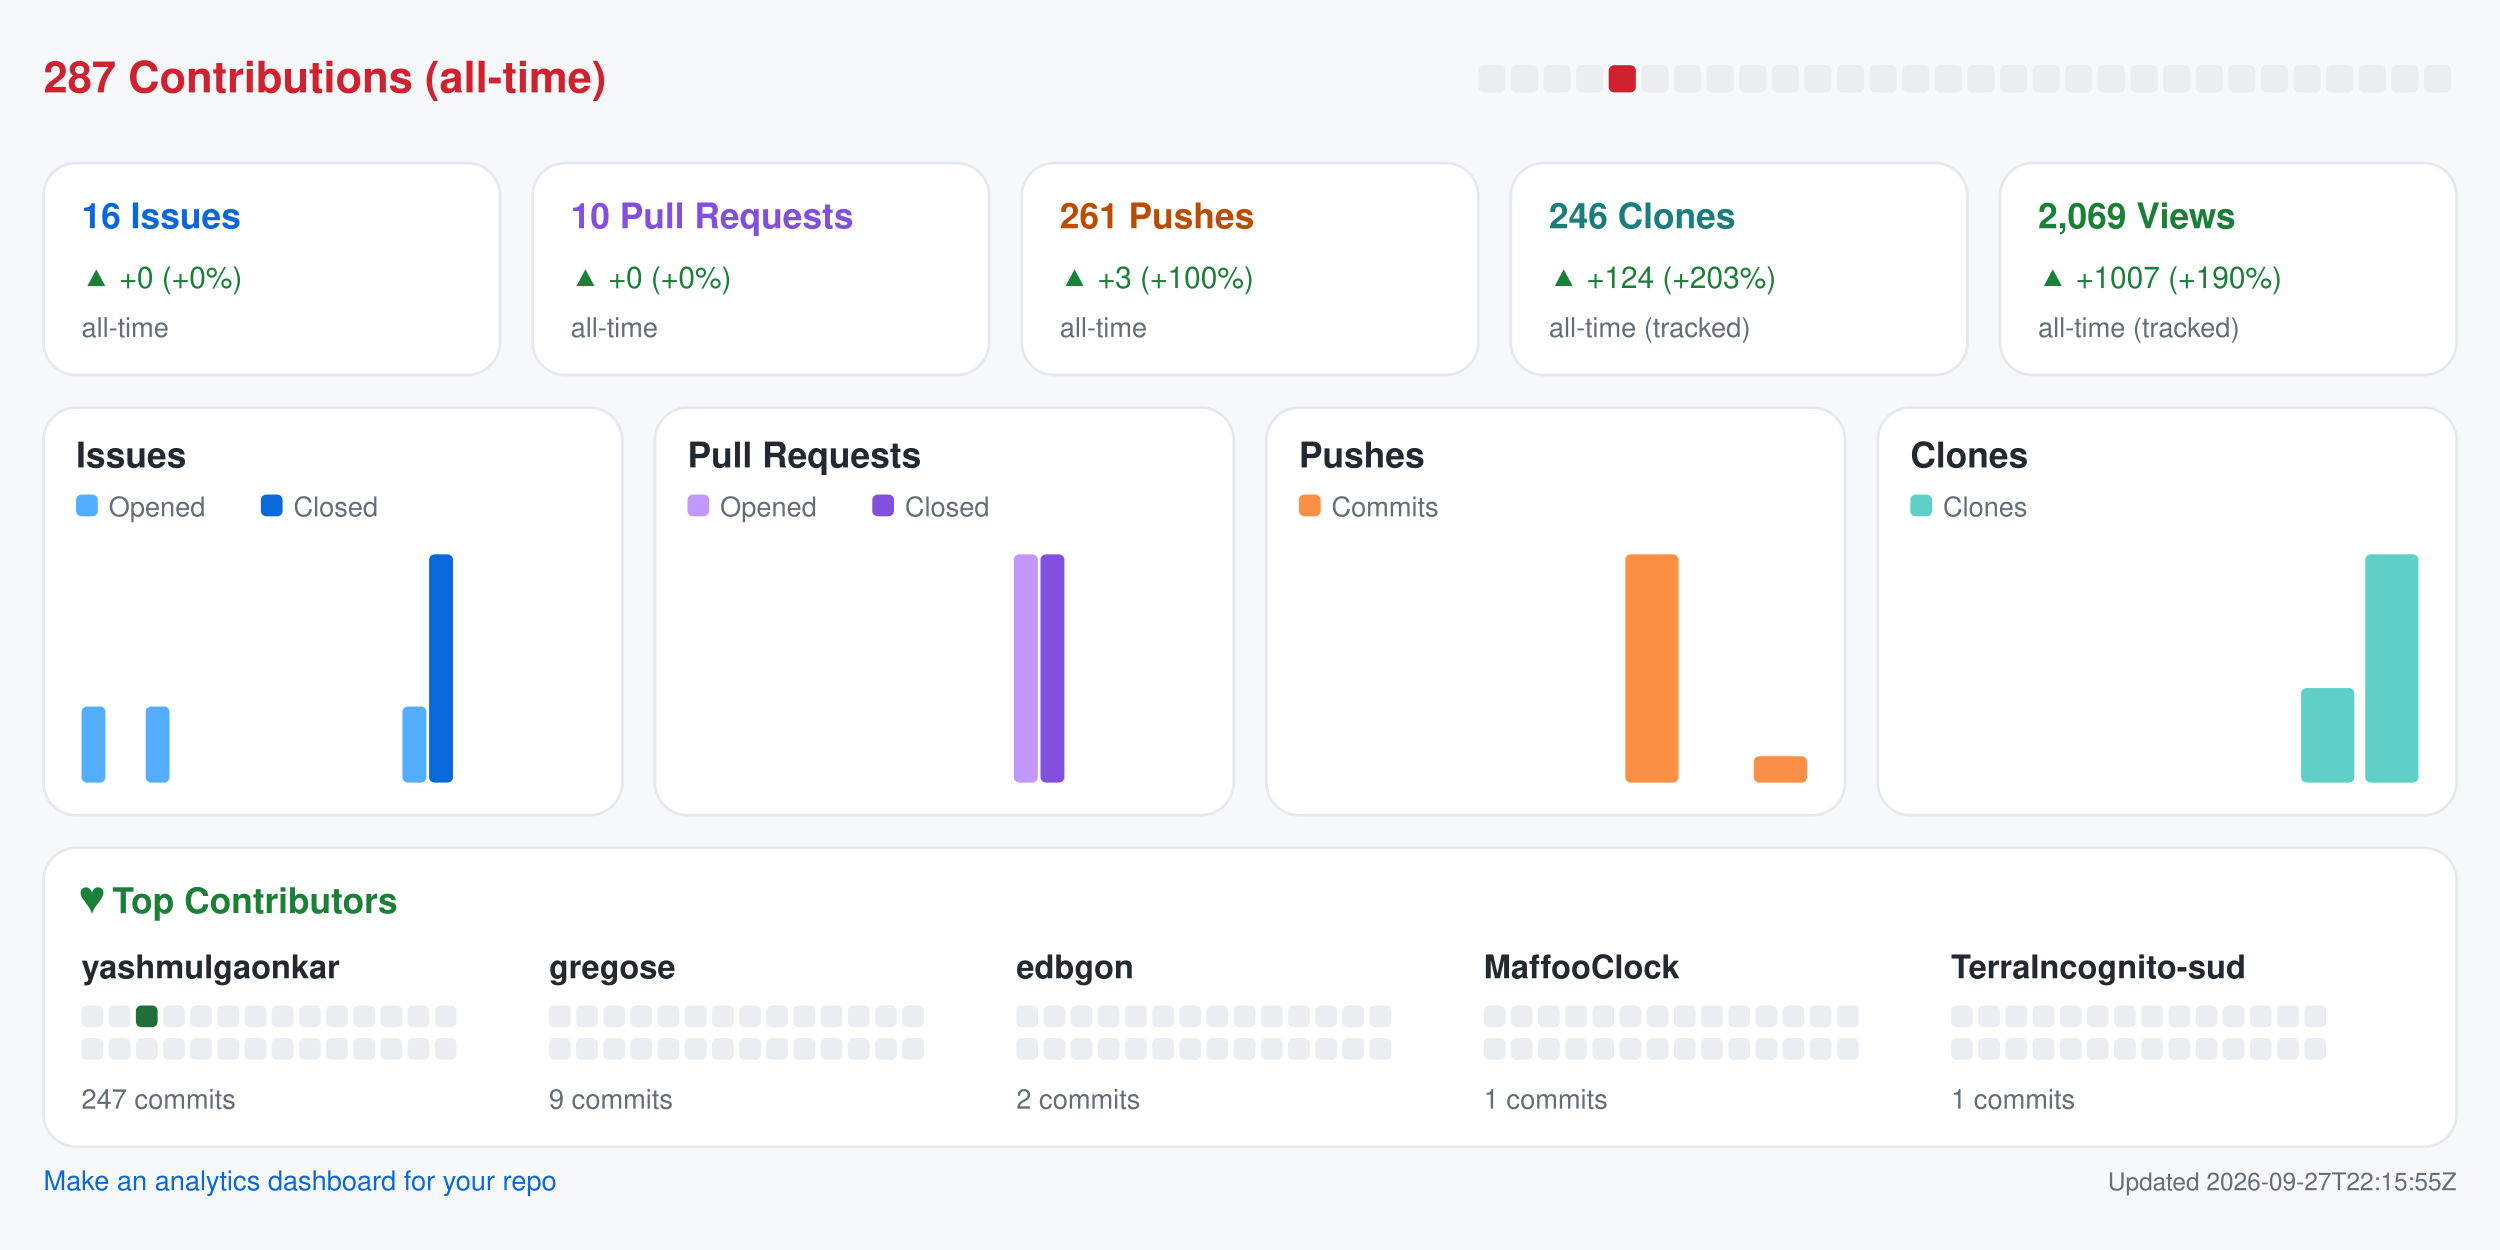
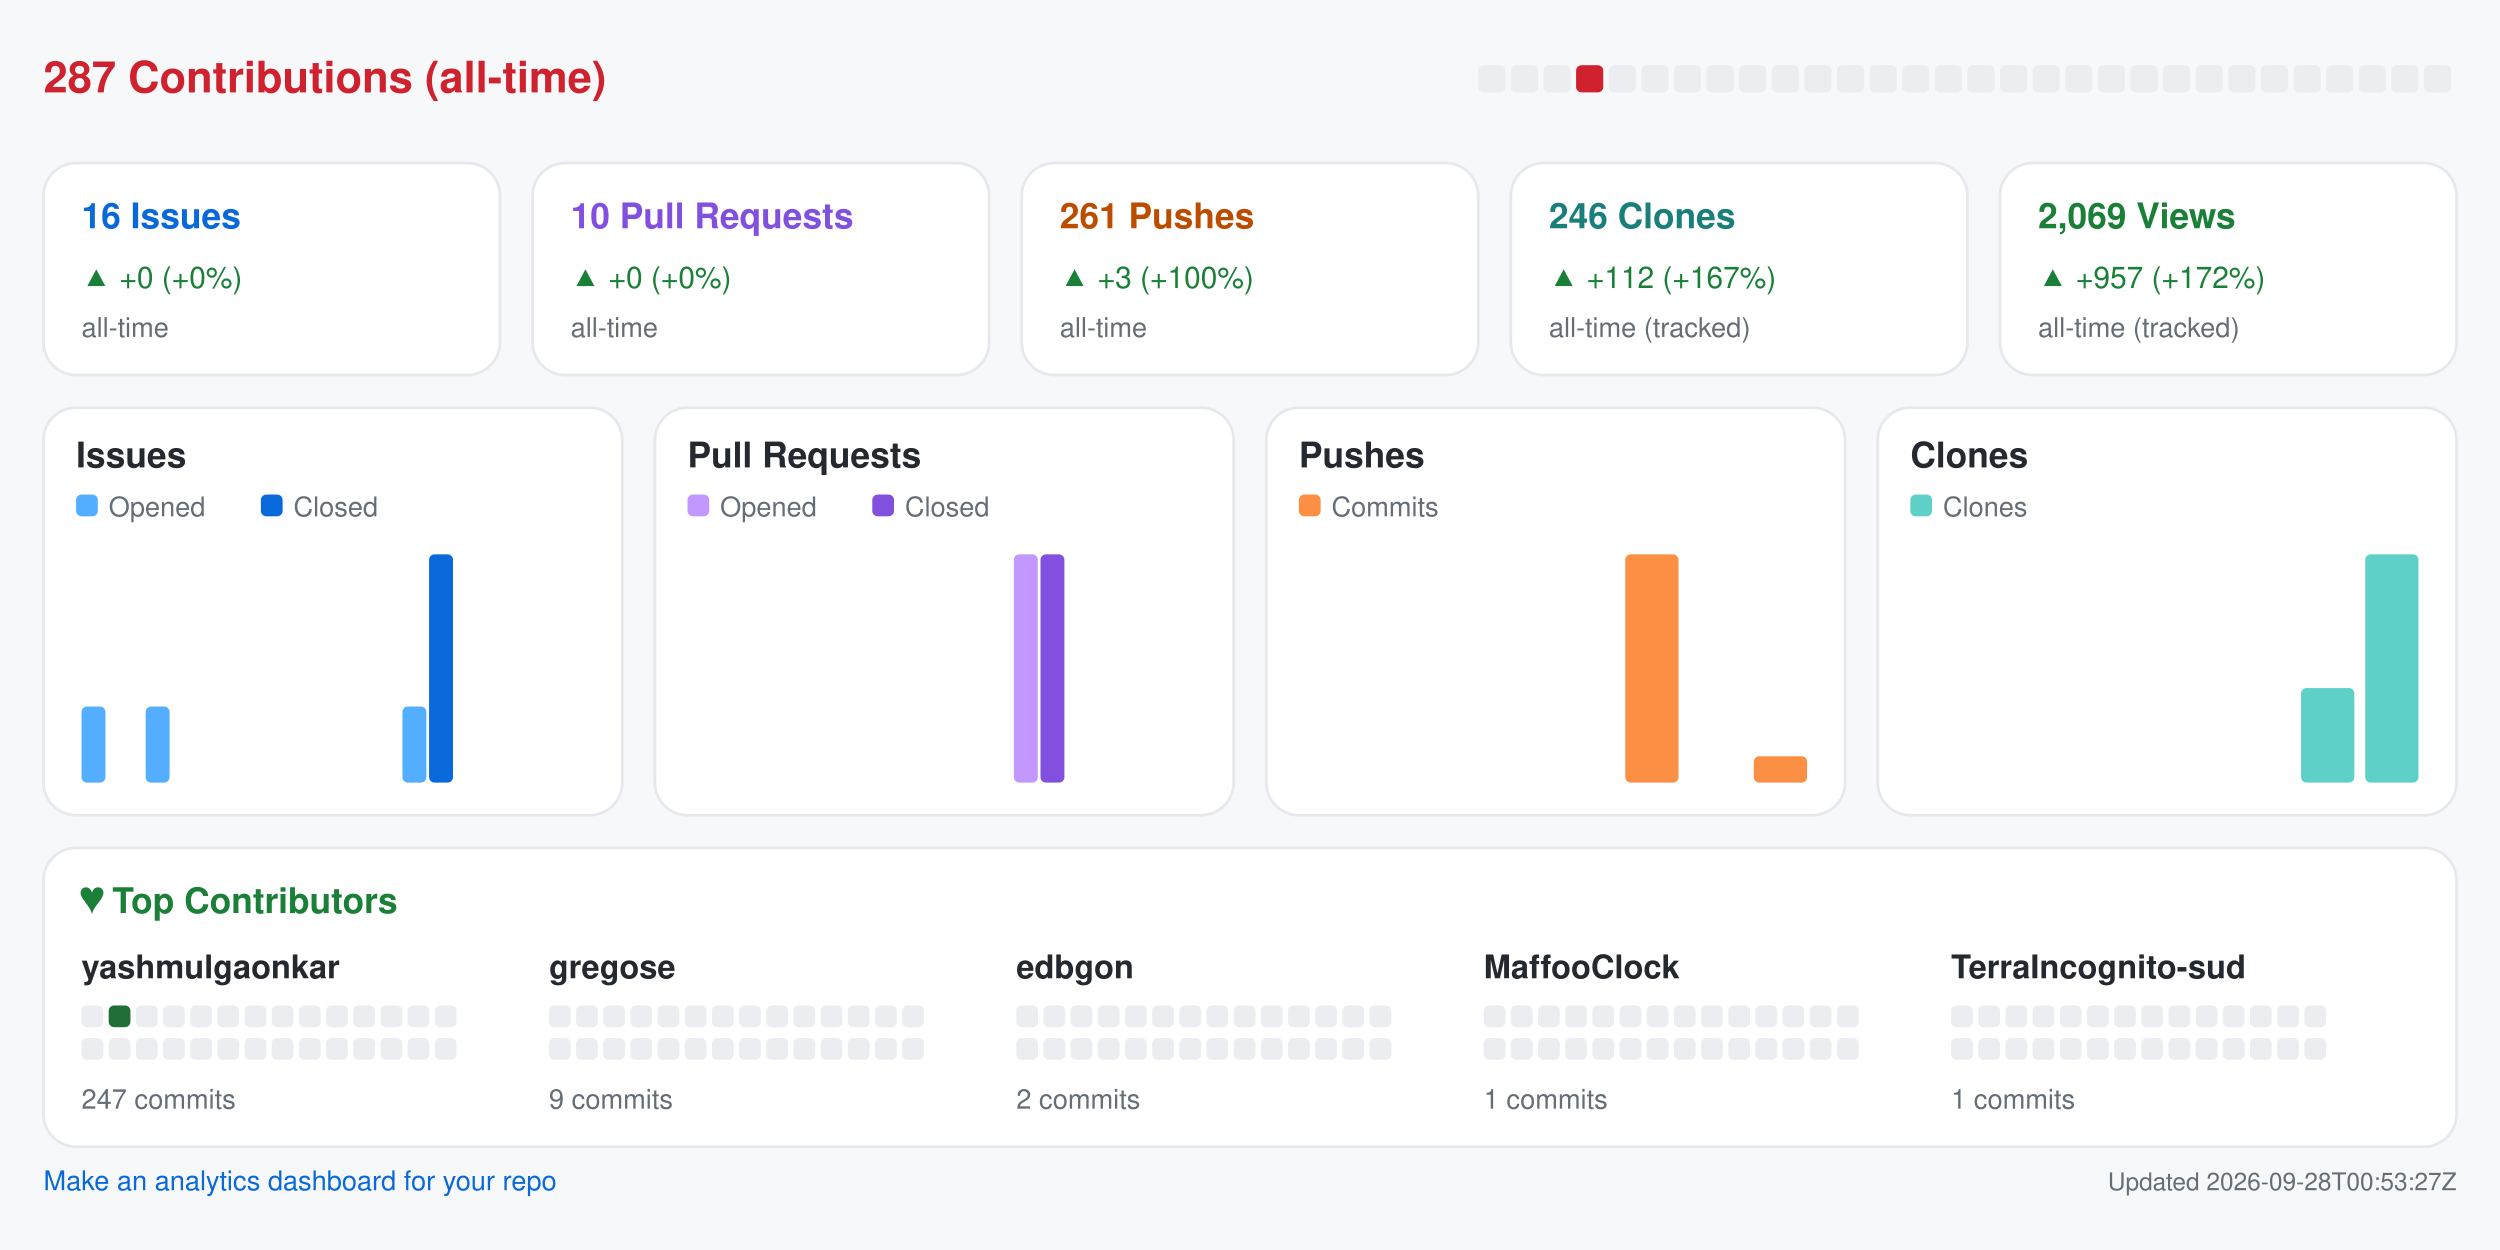
<svg xmlns="http://www.w3.org/2000/svg" width="920" height="460" viewBox="0 0 920 460" role="img" aria-label="Repository analytics for yashmulgaonkar/halo">
  <rect x="0.0" y="0.0" width="920.0" height="460.0" rx="0" fill="#f6f8fa" />
  <text x="16.0" y="34.0" fill="#cf222e" font-size="16" font-family="-apple-system,BlinkMacSystemFont,Segoe UI,Helvetica,Arial,sans-serif" font-weight="600" text-anchor="start">287 Contributions (all-time)</text>
  <rect x="544.0" y="24.0" width="10.0" height="10.0" rx="2" fill="#ebedf0" />
  <rect x="556.0" y="24.0" width="10.0" height="10.0" rx="2" fill="#ebedf0" />
  <rect x="568.0" y="24.0" width="10.0" height="10.0" rx="2" fill="#ebedf0" />
-   <rect x="580.0" y="24.0" width="10.0" height="10.0" rx="2" fill="#ebedf0" />
-   <rect x="592.0" y="24.0" width="10.0" height="10.0" rx="2" fill="#cf222e" />
+   <rect x="580.0" y="24.0" width="10.0" height="10.0" rx="2" fill="#cf222e" />
+   <rect x="592.0" y="24.0" width="10.0" height="10.0" rx="2" fill="#ebedf0" />
  <rect x="604.0" y="24.0" width="10.0" height="10.0" rx="2" fill="#ebedf0" />
  <rect x="616.0" y="24.0" width="10.0" height="10.0" rx="2" fill="#ebedf0" />
  <rect x="628.0" y="24.0" width="10.0" height="10.0" rx="2" fill="#ebedf0" />
  <rect x="640.0" y="24.0" width="10.0" height="10.0" rx="2" fill="#ebedf0" />
  <rect x="652.0" y="24.0" width="10.0" height="10.0" rx="2" fill="#ebedf0" />
  <rect x="664.0" y="24.0" width="10.0" height="10.0" rx="2" fill="#ebedf0" />
  <rect x="676.0" y="24.0" width="10.0" height="10.0" rx="2" fill="#ebedf0" />
  <rect x="688.0" y="24.0" width="10.0" height="10.0" rx="2" fill="#ebedf0" />
  <rect x="700.0" y="24.0" width="10.0" height="10.0" rx="2" fill="#ebedf0" />
  <rect x="712.0" y="24.0" width="10.0" height="10.0" rx="2" fill="#ebedf0" />
  <rect x="724.0" y="24.0" width="10.0" height="10.0" rx="2" fill="#ebedf0" />
  <rect x="736.0" y="24.0" width="10.0" height="10.0" rx="2" fill="#ebedf0" />
  <rect x="748.0" y="24.0" width="10.0" height="10.0" rx="2" fill="#ebedf0" />
  <rect x="760.0" y="24.0" width="10.0" height="10.0" rx="2" fill="#ebedf0" />
  <rect x="772.0" y="24.0" width="10.0" height="10.0" rx="2" fill="#ebedf0" />
  <rect x="784.0" y="24.0" width="10.0" height="10.0" rx="2" fill="#ebedf0" />
  <rect x="796.0" y="24.0" width="10.0" height="10.0" rx="2" fill="#ebedf0" />
  <rect x="808.0" y="24.0" width="10.0" height="10.0" rx="2" fill="#ebedf0" />
  <rect x="820.0" y="24.0" width="10.0" height="10.0" rx="2" fill="#ebedf0" />
  <rect x="832.0" y="24.0" width="10.0" height="10.0" rx="2" fill="#ebedf0" />
  <rect x="844.0" y="24.0" width="10.0" height="10.0" rx="2" fill="#ebedf0" />
  <rect x="856.0" y="24.0" width="10.0" height="10.0" rx="2" fill="#ebedf0" />
  <rect x="868.0" y="24.0" width="10.0" height="10.0" rx="2" fill="#ebedf0" />
  <rect x="880.0" y="24.0" width="10.0" height="10.0" rx="2" fill="#ebedf0" />
  <rect x="892.0" y="24.0" width="10.0" height="10.0" rx="2" fill="#ebedf0" />
  <rect x="16.0" y="60.0" width="168.0" height="78.0" rx="12" fill="#ffffff" stroke="#e6e8eb" />
  <text x="30.0" y="84.0" fill="#0969da" font-size="13" font-family="-apple-system,BlinkMacSystemFont,Segoe UI,Helvetica,Arial,sans-serif" font-weight="600" text-anchor="start">16 Issues</text>
  <text x="30.0" y="106.0" fill="#1a7f37" font-size="11" font-family="-apple-system,BlinkMacSystemFont,Segoe UI,Helvetica,Arial,sans-serif" font-weight="400" text-anchor="start">▲ +0 (+0%)</text>
  <text x="30.0" y="124.0" fill="#656d76" font-size="10" font-family="-apple-system,BlinkMacSystemFont,Segoe UI,Helvetica,Arial,sans-serif" font-weight="400" text-anchor="start">all-time</text>
  <rect x="196.0" y="60.0" width="168.0" height="78.0" rx="12" fill="#ffffff" stroke="#e6e8eb" />
  <text x="210.0" y="84.0" fill="#8250df" font-size="13" font-family="-apple-system,BlinkMacSystemFont,Segoe UI,Helvetica,Arial,sans-serif" font-weight="600" text-anchor="start">10 Pull Requests</text>
  <text x="210.0" y="106.0" fill="#1a7f37" font-size="11" font-family="-apple-system,BlinkMacSystemFont,Segoe UI,Helvetica,Arial,sans-serif" font-weight="400" text-anchor="start">▲ +0 (+0%)</text>
  <text x="210.0" y="124.0" fill="#656d76" font-size="10" font-family="-apple-system,BlinkMacSystemFont,Segoe UI,Helvetica,Arial,sans-serif" font-weight="400" text-anchor="start">all-time</text>
  <rect x="376.0" y="60.0" width="168.0" height="78.0" rx="12" fill="#ffffff" stroke="#e6e8eb" />
  <text x="390.0" y="84.0" fill="#bc4c00" font-size="13" font-family="-apple-system,BlinkMacSystemFont,Segoe UI,Helvetica,Arial,sans-serif" font-weight="600" text-anchor="start">261 Pushes</text>
  <text x="390.0" y="106.0" fill="#1a7f37" font-size="11" font-family="-apple-system,BlinkMacSystemFont,Segoe UI,Helvetica,Arial,sans-serif" font-weight="400" text-anchor="start">▲ +3 (+100%)</text>
  <text x="390.0" y="124.0" fill="#656d76" font-size="10" font-family="-apple-system,BlinkMacSystemFont,Segoe UI,Helvetica,Arial,sans-serif" font-weight="400" text-anchor="start">all-time</text>
  <rect x="556.0" y="60.0" width="168.0" height="78.0" rx="12" fill="#ffffff" stroke="#e6e8eb" />
  <text x="570.0" y="84.0" fill="#1a7f7a" font-size="13" font-family="-apple-system,BlinkMacSystemFont,Segoe UI,Helvetica,Arial,sans-serif" font-weight="600" text-anchor="start">246 Clones</text>
-   <text x="570.0" y="106.0" fill="#1a7f37" font-size="11" font-family="-apple-system,BlinkMacSystemFont,Segoe UI,Helvetica,Arial,sans-serif" font-weight="400" text-anchor="start">▲ +124 (+203%)</text>
+   <text x="570.0" y="106.0" fill="#1a7f37" font-size="11" font-family="-apple-system,BlinkMacSystemFont,Segoe UI,Helvetica,Arial,sans-serif" font-weight="400" text-anchor="start">▲ +112 (+167%)</text>
  <text x="570.0" y="124.0" fill="#656d76" font-size="10" font-family="-apple-system,BlinkMacSystemFont,Segoe UI,Helvetica,Arial,sans-serif" font-weight="400" text-anchor="start">all-time (tracked)</text>
  <rect x="736.0" y="60.0" width="168.0" height="78.0" rx="12" fill="#ffffff" stroke="#e6e8eb" />
  <text x="750.0" y="84.0" fill="#1a7f37" font-size="13" font-family="-apple-system,BlinkMacSystemFont,Segoe UI,Helvetica,Arial,sans-serif" font-weight="600" text-anchor="start">2,069 Views</text>
-   <text x="750.0" y="106.0" fill="#1a7f37" font-size="11" font-family="-apple-system,BlinkMacSystemFont,Segoe UI,Helvetica,Arial,sans-serif" font-weight="400" text-anchor="start">▲ +1007 (+190%)</text>
+   <text x="750.0" y="106.0" fill="#1a7f37" font-size="11" font-family="-apple-system,BlinkMacSystemFont,Segoe UI,Helvetica,Arial,sans-serif" font-weight="400" text-anchor="start">▲ +957 (+172%)</text>
  <text x="750.0" y="124.0" fill="#656d76" font-size="10" font-family="-apple-system,BlinkMacSystemFont,Segoe UI,Helvetica,Arial,sans-serif" font-weight="400" text-anchor="start">all-time (tracked)</text>
  <rect x="16.0" y="150.0" width="213.0" height="150.0" rx="12" fill="#ffffff" stroke="#e6e8eb" />
  <text x="28.0" y="172.0" fill="#24292f" font-size="13" font-family="-apple-system,BlinkMacSystemFont,Segoe UI,Helvetica,Arial,sans-serif" font-weight="600" text-anchor="start">Issues</text>
  <rect x="28.0" y="182.0" width="8.0" height="8.0" rx="2" fill="#54aeff" />
  <text x="40.0" y="190.0" fill="#656d76" font-size="10" font-family="-apple-system,BlinkMacSystemFont,Segoe UI,Helvetica,Arial,sans-serif" font-weight="400" text-anchor="start">Opened</text>
  <rect x="96.0" y="182.0" width="8.0" height="8.0" rx="2" fill="#0969da" />
  <text x="108.0" y="190.0" fill="#656d76" font-size="10" font-family="-apple-system,BlinkMacSystemFont,Segoe UI,Helvetica,Arial,sans-serif" font-weight="400" text-anchor="start">Closed</text>
  <rect x="30.0" y="260.0" width="8.8" height="28.0" rx="2" fill="#54aeff" />
  <rect x="39.8" y="288.0" width="8.8" height="0.0" rx="2" fill="#0969da" />
  <rect x="53.6" y="260.0" width="8.8" height="28.0" rx="2" fill="#54aeff" />
  <rect x="63.4" y="288.0" width="8.8" height="0.0" rx="2" fill="#0969da" />
  <rect x="77.2" y="288.0" width="8.8" height="0.0" rx="2" fill="#54aeff" />
  <rect x="87.1" y="288.0" width="8.8" height="0.0" rx="2" fill="#0969da" />
  <rect x="100.9" y="288.0" width="8.8" height="0.0" rx="2" fill="#54aeff" />
  <rect x="110.7" y="288.0" width="8.8" height="0.0" rx="2" fill="#0969da" />
  <rect x="124.5" y="288.0" width="8.8" height="0.0" rx="2" fill="#54aeff" />
  <rect x="134.3" y="288.0" width="8.8" height="0.0" rx="2" fill="#0969da" />
  <rect x="148.1" y="260.0" width="8.8" height="28.0" rx="2" fill="#54aeff" />
  <rect x="157.9" y="204.0" width="8.8" height="84.0" rx="2" fill="#0969da" />
  <rect x="171.8" y="288.0" width="8.8" height="0.0" rx="2" fill="#54aeff" />
  <rect x="181.6" y="288.0" width="8.8" height="0.0" rx="2" fill="#0969da" />
  <rect x="195.4" y="288.0" width="8.8" height="0.0" rx="2" fill="#54aeff" />
  <rect x="205.2" y="288.0" width="8.8" height="0.0" rx="2" fill="#0969da" />
  <rect x="241.0" y="150.0" width="213.0" height="150.0" rx="12" fill="#ffffff" stroke="#e6e8eb" />
  <text x="253.0" y="172.0" fill="#24292f" font-size="13" font-family="-apple-system,BlinkMacSystemFont,Segoe UI,Helvetica,Arial,sans-serif" font-weight="600" text-anchor="start">Pull Requests</text>
  <rect x="253.0" y="182.0" width="8.0" height="8.0" rx="2" fill="#c297ff" />
  <text x="265.0" y="190.0" fill="#656d76" font-size="10" font-family="-apple-system,BlinkMacSystemFont,Segoe UI,Helvetica,Arial,sans-serif" font-weight="400" text-anchor="start">Opened</text>
  <rect x="321.0" y="182.0" width="8.0" height="8.0" rx="2" fill="#8250df" />
  <text x="333.0" y="190.0" fill="#656d76" font-size="10" font-family="-apple-system,BlinkMacSystemFont,Segoe UI,Helvetica,Arial,sans-serif" font-weight="400" text-anchor="start">Closed</text>
  <rect x="255.0" y="288.0" width="8.8" height="0.0" rx="2" fill="#c297ff" />
  <rect x="264.8" y="288.0" width="8.8" height="0.0" rx="2" fill="#8250df" />
  <rect x="278.6" y="288.0" width="8.8" height="0.0" rx="2" fill="#c297ff" />
  <rect x="288.4" y="288.0" width="8.8" height="0.0" rx="2" fill="#8250df" />
  <rect x="302.2" y="288.0" width="8.8" height="0.0" rx="2" fill="#c297ff" />
  <rect x="312.1" y="288.0" width="8.8" height="0.0" rx="2" fill="#8250df" />
  <rect x="325.9" y="288.0" width="8.8" height="0.0" rx="2" fill="#c297ff" />
  <rect x="335.7" y="288.0" width="8.8" height="0.0" rx="2" fill="#8250df" />
  <rect x="349.5" y="288.0" width="8.8" height="0.0" rx="2" fill="#c297ff" />
  <rect x="359.3" y="288.0" width="8.8" height="0.0" rx="2" fill="#8250df" />
  <rect x="373.1" y="204.0" width="8.8" height="84.0" rx="2" fill="#c297ff" />
  <rect x="382.9" y="204.0" width="8.8" height="84.0" rx="2" fill="#8250df" />
  <rect x="396.8" y="288.0" width="8.8" height="0.0" rx="2" fill="#c297ff" />
  <rect x="406.6" y="288.0" width="8.8" height="0.0" rx="2" fill="#8250df" />
  <rect x="420.4" y="288.0" width="8.8" height="0.0" rx="2" fill="#c297ff" />
  <rect x="430.2" y="288.0" width="8.8" height="0.0" rx="2" fill="#8250df" />
  <rect x="466.0" y="150.0" width="213.0" height="150.0" rx="12" fill="#ffffff" stroke="#e6e8eb" />
  <text x="478.0" y="172.0" fill="#24292f" font-size="13" font-family="-apple-system,BlinkMacSystemFont,Segoe UI,Helvetica,Arial,sans-serif" font-weight="600" text-anchor="start">Pushes</text>
  <rect x="478.0" y="182.0" width="8.0" height="8.0" rx="2" fill="#fb8f44" />
  <text x="490.0" y="190.0" fill="#656d76" font-size="10" font-family="-apple-system,BlinkMacSystemFont,Segoe UI,Helvetica,Arial,sans-serif" font-weight="400" text-anchor="start">Commits</text>
  <rect x="480.0" y="288.0" width="19.6" height="0.0" rx="2" fill="#fb8f44" />
  <rect x="503.6" y="288.0" width="19.6" height="0.0" rx="2" fill="#fb8f44" />
  <rect x="527.2" y="288.0" width="19.6" height="0.0" rx="2" fill="#fb8f44" />
  <rect x="550.9" y="288.0" width="19.6" height="0.0" rx="2" fill="#fb8f44" />
  <rect x="574.5" y="288.0" width="19.6" height="0.0" rx="2" fill="#fb8f44" />
  <rect x="598.1" y="204.0" width="19.6" height="84.0" rx="2" fill="#fb8f44" />
  <rect x="621.8" y="288.0" width="19.6" height="0.0" rx="2" fill="#fb8f44" />
  <rect x="645.4" y="278.3" width="19.6" height="9.7" rx="2" fill="#fb8f44" />
  <rect x="691.0" y="150.0" width="213.0" height="150.0" rx="12" fill="#ffffff" stroke="#e6e8eb" />
  <text x="703.0" y="172.0" fill="#24292f" font-size="13" font-family="-apple-system,BlinkMacSystemFont,Segoe UI,Helvetica,Arial,sans-serif" font-weight="600" text-anchor="start">Clones</text>
  <rect x="703.0" y="182.0" width="8.0" height="8.0" rx="2" fill="#5fd0c8" />
  <text x="715.0" y="190.0" fill="#656d76" font-size="10" font-family="-apple-system,BlinkMacSystemFont,Segoe UI,Helvetica,Arial,sans-serif" font-weight="400" text-anchor="start">Clones</text>
  <rect x="705.0" y="288.0" width="19.6" height="0.0" rx="2" fill="#5fd0c8" />
  <rect x="728.6" y="288.0" width="19.6" height="0.0" rx="2" fill="#5fd0c8" />
  <rect x="752.2" y="288.0" width="19.6" height="0.0" rx="2" fill="#5fd0c8" />
  <rect x="775.9" y="288.0" width="19.6" height="0.0" rx="2" fill="#5fd0c8" />
  <rect x="799.5" y="288.0" width="19.6" height="0.0" rx="2" fill="#5fd0c8" />
  <rect x="823.1" y="288.0" width="19.6" height="0.0" rx="2" fill="#5fd0c8" />
  <rect x="846.8" y="253.2" width="19.6" height="34.8" rx="2" fill="#5fd0c8" />
  <rect x="870.4" y="204.0" width="19.6" height="84.0" rx="2" fill="#5fd0c8" />
  <rect x="16.0" y="312.0" width="888.0" height="110.0" rx="12" fill="#ffffff" stroke="#e6e8eb" />
  <text x="30.0" y="336.0" fill="#1a7f37" font-size="13" font-family="-apple-system,BlinkMacSystemFont,Segoe UI,Helvetica,Arial,sans-serif" font-weight="600" text-anchor="start">♥  Top Contributors</text>
  <text x="30.0" y="360.0" fill="#24292f" font-size="12" font-family="-apple-system,BlinkMacSystemFont,Segoe UI,Helvetica,Arial,sans-serif" font-weight="600" text-anchor="start">yashmulgaonkar</text>
  <rect x="30.0" y="370.0" width="8.0" height="8.0" rx="2" fill="#ebedf0" />
-   <rect x="40.0" y="370.0" width="8.0" height="8.0" rx="2" fill="#ebedf0" />
-   <rect x="50.0" y="370.0" width="8.0" height="8.0" rx="2" fill="#216e39" />
+   <rect x="40.0" y="370.0" width="8.0" height="8.0" rx="2" fill="#216e39" />
+   <rect x="50.0" y="370.0" width="8.0" height="8.0" rx="2" fill="#ebedf0" />
  <rect x="60.0" y="370.0" width="8.0" height="8.0" rx="2" fill="#ebedf0" />
  <rect x="70.0" y="370.0" width="8.0" height="8.0" rx="2" fill="#ebedf0" />
  <rect x="80.0" y="370.0" width="8.0" height="8.0" rx="2" fill="#ebedf0" />
  <rect x="90.0" y="370.0" width="8.0" height="8.0" rx="2" fill="#ebedf0" />
  <rect x="100.0" y="370.0" width="8.0" height="8.0" rx="2" fill="#ebedf0" />
  <rect x="110.0" y="370.0" width="8.0" height="8.0" rx="2" fill="#ebedf0" />
  <rect x="120.0" y="370.0" width="8.0" height="8.0" rx="2" fill="#ebedf0" />
  <rect x="130.0" y="370.0" width="8.0" height="8.0" rx="2" fill="#ebedf0" />
  <rect x="140.0" y="370.0" width="8.0" height="8.0" rx="2" fill="#ebedf0" />
  <rect x="150.0" y="370.0" width="8.0" height="8.0" rx="2" fill="#ebedf0" />
  <rect x="160.0" y="370.0" width="8.0" height="8.0" rx="2" fill="#ebedf0" />
  <rect x="30.0" y="382.0" width="8.0" height="8.0" rx="2" fill="#ebedf0" />
  <rect x="40.0" y="382.0" width="8.0" height="8.0" rx="2" fill="#ebedf0" />
  <rect x="50.0" y="382.0" width="8.0" height="8.0" rx="2" fill="#ebedf0" />
  <rect x="60.0" y="382.0" width="8.0" height="8.0" rx="2" fill="#ebedf0" />
  <rect x="70.0" y="382.0" width="8.0" height="8.0" rx="2" fill="#ebedf0" />
  <rect x="80.0" y="382.0" width="8.0" height="8.0" rx="2" fill="#ebedf0" />
  <rect x="90.0" y="382.0" width="8.0" height="8.0" rx="2" fill="#ebedf0" />
  <rect x="100.0" y="382.0" width="8.0" height="8.0" rx="2" fill="#ebedf0" />
  <rect x="110.0" y="382.0" width="8.0" height="8.0" rx="2" fill="#ebedf0" />
  <rect x="120.0" y="382.0" width="8.0" height="8.0" rx="2" fill="#ebedf0" />
  <rect x="130.0" y="382.0" width="8.0" height="8.0" rx="2" fill="#ebedf0" />
  <rect x="140.0" y="382.0" width="8.0" height="8.0" rx="2" fill="#ebedf0" />
  <rect x="150.0" y="382.0" width="8.0" height="8.0" rx="2" fill="#ebedf0" />
  <rect x="160.0" y="382.0" width="8.0" height="8.0" rx="2" fill="#ebedf0" />
  <text x="30.0" y="408.0" fill="#656d76" font-size="10" font-family="-apple-system,BlinkMacSystemFont,Segoe UI,Helvetica,Arial,sans-serif" font-weight="400" text-anchor="start">247 commits</text>
  <text x="202.0" y="360.0" fill="#24292f" font-size="12" font-family="-apple-system,BlinkMacSystemFont,Segoe UI,Helvetica,Arial,sans-serif" font-weight="600" text-anchor="start">gregose</text>
  <rect x="202.0" y="370.0" width="8.0" height="8.0" rx="2" fill="#ebedf0" />
  <rect x="212.0" y="370.0" width="8.0" height="8.0" rx="2" fill="#ebedf0" />
  <rect x="222.0" y="370.0" width="8.0" height="8.0" rx="2" fill="#ebedf0" />
  <rect x="232.0" y="370.0" width="8.0" height="8.0" rx="2" fill="#ebedf0" />
  <rect x="242.0" y="370.0" width="8.0" height="8.0" rx="2" fill="#ebedf0" />
  <rect x="252.0" y="370.0" width="8.0" height="8.0" rx="2" fill="#ebedf0" />
  <rect x="262.0" y="370.0" width="8.0" height="8.0" rx="2" fill="#ebedf0" />
  <rect x="272.0" y="370.0" width="8.0" height="8.0" rx="2" fill="#ebedf0" />
  <rect x="282.0" y="370.0" width="8.0" height="8.0" rx="2" fill="#ebedf0" />
  <rect x="292.0" y="370.0" width="8.0" height="8.0" rx="2" fill="#ebedf0" />
  <rect x="302.0" y="370.0" width="8.0" height="8.0" rx="2" fill="#ebedf0" />
  <rect x="312.0" y="370.0" width="8.0" height="8.0" rx="2" fill="#ebedf0" />
  <rect x="322.0" y="370.0" width="8.0" height="8.0" rx="2" fill="#ebedf0" />
  <rect x="332.0" y="370.0" width="8.0" height="8.0" rx="2" fill="#ebedf0" />
  <rect x="202.0" y="382.0" width="8.0" height="8.0" rx="2" fill="#ebedf0" />
  <rect x="212.0" y="382.0" width="8.0" height="8.0" rx="2" fill="#ebedf0" />
  <rect x="222.0" y="382.0" width="8.0" height="8.0" rx="2" fill="#ebedf0" />
  <rect x="232.0" y="382.0" width="8.0" height="8.0" rx="2" fill="#ebedf0" />
  <rect x="242.0" y="382.0" width="8.0" height="8.0" rx="2" fill="#ebedf0" />
  <rect x="252.0" y="382.0" width="8.0" height="8.0" rx="2" fill="#ebedf0" />
  <rect x="262.0" y="382.0" width="8.0" height="8.0" rx="2" fill="#ebedf0" />
  <rect x="272.0" y="382.0" width="8.0" height="8.0" rx="2" fill="#ebedf0" />
  <rect x="282.0" y="382.0" width="8.0" height="8.0" rx="2" fill="#ebedf0" />
  <rect x="292.0" y="382.0" width="8.0" height="8.0" rx="2" fill="#ebedf0" />
  <rect x="302.0" y="382.0" width="8.0" height="8.0" rx="2" fill="#ebedf0" />
  <rect x="312.0" y="382.0" width="8.0" height="8.0" rx="2" fill="#ebedf0" />
  <rect x="322.0" y="382.0" width="8.0" height="8.0" rx="2" fill="#ebedf0" />
  <rect x="332.0" y="382.0" width="8.0" height="8.0" rx="2" fill="#ebedf0" />
  <text x="202.0" y="408.0" fill="#656d76" font-size="10" font-family="-apple-system,BlinkMacSystemFont,Segoe UI,Helvetica,Arial,sans-serif" font-weight="400" text-anchor="start">9 commits</text>
  <text x="374.0" y="360.0" fill="#24292f" font-size="12" font-family="-apple-system,BlinkMacSystemFont,Segoe UI,Helvetica,Arial,sans-serif" font-weight="600" text-anchor="start">edbgon</text>
  <rect x="374.0" y="370.0" width="8.0" height="8.0" rx="2" fill="#ebedf0" />
  <rect x="384.0" y="370.0" width="8.0" height="8.0" rx="2" fill="#ebedf0" />
  <rect x="394.0" y="370.0" width="8.0" height="8.0" rx="2" fill="#ebedf0" />
  <rect x="404.0" y="370.0" width="8.0" height="8.0" rx="2" fill="#ebedf0" />
  <rect x="414.0" y="370.0" width="8.0" height="8.0" rx="2" fill="#ebedf0" />
  <rect x="424.0" y="370.0" width="8.0" height="8.0" rx="2" fill="#ebedf0" />
  <rect x="434.0" y="370.0" width="8.0" height="8.0" rx="2" fill="#ebedf0" />
  <rect x="444.0" y="370.0" width="8.0" height="8.0" rx="2" fill="#ebedf0" />
  <rect x="454.0" y="370.0" width="8.0" height="8.0" rx="2" fill="#ebedf0" />
  <rect x="464.0" y="370.0" width="8.0" height="8.0" rx="2" fill="#ebedf0" />
  <rect x="474.0" y="370.0" width="8.0" height="8.0" rx="2" fill="#ebedf0" />
  <rect x="484.0" y="370.0" width="8.0" height="8.0" rx="2" fill="#ebedf0" />
  <rect x="494.0" y="370.0" width="8.0" height="8.0" rx="2" fill="#ebedf0" />
  <rect x="504.0" y="370.0" width="8.0" height="8.0" rx="2" fill="#ebedf0" />
  <rect x="374.0" y="382.0" width="8.0" height="8.0" rx="2" fill="#ebedf0" />
  <rect x="384.0" y="382.0" width="8.0" height="8.0" rx="2" fill="#ebedf0" />
  <rect x="394.0" y="382.0" width="8.0" height="8.0" rx="2" fill="#ebedf0" />
  <rect x="404.0" y="382.0" width="8.0" height="8.0" rx="2" fill="#ebedf0" />
  <rect x="414.0" y="382.0" width="8.0" height="8.0" rx="2" fill="#ebedf0" />
  <rect x="424.0" y="382.0" width="8.0" height="8.0" rx="2" fill="#ebedf0" />
  <rect x="434.0" y="382.0" width="8.0" height="8.0" rx="2" fill="#ebedf0" />
  <rect x="444.0" y="382.0" width="8.0" height="8.0" rx="2" fill="#ebedf0" />
  <rect x="454.0" y="382.0" width="8.0" height="8.0" rx="2" fill="#ebedf0" />
  <rect x="464.0" y="382.0" width="8.0" height="8.0" rx="2" fill="#ebedf0" />
  <rect x="474.0" y="382.0" width="8.0" height="8.0" rx="2" fill="#ebedf0" />
  <rect x="484.0" y="382.0" width="8.0" height="8.0" rx="2" fill="#ebedf0" />
  <rect x="494.0" y="382.0" width="8.0" height="8.0" rx="2" fill="#ebedf0" />
  <rect x="504.0" y="382.0" width="8.0" height="8.0" rx="2" fill="#ebedf0" />
  <text x="374.0" y="408.0" fill="#656d76" font-size="10" font-family="-apple-system,BlinkMacSystemFont,Segoe UI,Helvetica,Arial,sans-serif" font-weight="400" text-anchor="start">2 commits</text>
  <text x="546.0" y="360.0" fill="#24292f" font-size="12" font-family="-apple-system,BlinkMacSystemFont,Segoe UI,Helvetica,Arial,sans-serif" font-weight="600" text-anchor="start">MaffooClock</text>
  <rect x="546.0" y="370.0" width="8.0" height="8.0" rx="2" fill="#ebedf0" />
  <rect x="556.0" y="370.0" width="8.0" height="8.0" rx="2" fill="#ebedf0" />
  <rect x="566.0" y="370.0" width="8.0" height="8.0" rx="2" fill="#ebedf0" />
  <rect x="576.0" y="370.0" width="8.0" height="8.0" rx="2" fill="#ebedf0" />
  <rect x="586.0" y="370.0" width="8.0" height="8.0" rx="2" fill="#ebedf0" />
  <rect x="596.0" y="370.0" width="8.0" height="8.0" rx="2" fill="#ebedf0" />
  <rect x="606.0" y="370.0" width="8.0" height="8.0" rx="2" fill="#ebedf0" />
  <rect x="616.0" y="370.0" width="8.0" height="8.0" rx="2" fill="#ebedf0" />
  <rect x="626.0" y="370.0" width="8.0" height="8.0" rx="2" fill="#ebedf0" />
  <rect x="636.0" y="370.0" width="8.0" height="8.0" rx="2" fill="#ebedf0" />
  <rect x="646.0" y="370.0" width="8.0" height="8.0" rx="2" fill="#ebedf0" />
  <rect x="656.0" y="370.0" width="8.0" height="8.0" rx="2" fill="#ebedf0" />
  <rect x="666.0" y="370.0" width="8.0" height="8.0" rx="2" fill="#ebedf0" />
  <rect x="676.0" y="370.0" width="8.0" height="8.0" rx="2" fill="#ebedf0" />
  <rect x="546.0" y="382.0" width="8.0" height="8.0" rx="2" fill="#ebedf0" />
  <rect x="556.0" y="382.0" width="8.0" height="8.0" rx="2" fill="#ebedf0" />
  <rect x="566.0" y="382.0" width="8.0" height="8.0" rx="2" fill="#ebedf0" />
  <rect x="576.0" y="382.0" width="8.0" height="8.0" rx="2" fill="#ebedf0" />
  <rect x="586.0" y="382.0" width="8.0" height="8.0" rx="2" fill="#ebedf0" />
  <rect x="596.0" y="382.0" width="8.0" height="8.0" rx="2" fill="#ebedf0" />
  <rect x="606.0" y="382.0" width="8.0" height="8.0" rx="2" fill="#ebedf0" />
  <rect x="616.0" y="382.0" width="8.0" height="8.0" rx="2" fill="#ebedf0" />
  <rect x="626.0" y="382.0" width="8.0" height="8.0" rx="2" fill="#ebedf0" />
  <rect x="636.0" y="382.0" width="8.0" height="8.0" rx="2" fill="#ebedf0" />
  <rect x="646.0" y="382.0" width="8.0" height="8.0" rx="2" fill="#ebedf0" />
  <rect x="656.0" y="382.0" width="8.0" height="8.0" rx="2" fill="#ebedf0" />
  <rect x="666.0" y="382.0" width="8.0" height="8.0" rx="2" fill="#ebedf0" />
  <rect x="676.0" y="382.0" width="8.0" height="8.0" rx="2" fill="#ebedf0" />
  <text x="546.0" y="408.0" fill="#656d76" font-size="10" font-family="-apple-system,BlinkMacSystemFont,Segoe UI,Helvetica,Arial,sans-serif" font-weight="400" text-anchor="start">1 commits</text>
  <text x="718.0" y="360.0" fill="#24292f" font-size="12" font-family="-apple-system,BlinkMacSystemFont,Segoe UI,Helvetica,Arial,sans-serif" font-weight="600" text-anchor="start">TerraIncognito-sud</text>
  <rect x="718.0" y="370.0" width="8.0" height="8.0" rx="2" fill="#ebedf0" />
  <rect x="728.0" y="370.0" width="8.0" height="8.0" rx="2" fill="#ebedf0" />
  <rect x="738.0" y="370.0" width="8.0" height="8.0" rx="2" fill="#ebedf0" />
  <rect x="748.0" y="370.0" width="8.0" height="8.0" rx="2" fill="#ebedf0" />
  <rect x="758.0" y="370.0" width="8.0" height="8.0" rx="2" fill="#ebedf0" />
  <rect x="768.0" y="370.0" width="8.0" height="8.0" rx="2" fill="#ebedf0" />
  <rect x="778.0" y="370.0" width="8.0" height="8.0" rx="2" fill="#ebedf0" />
  <rect x="788.0" y="370.0" width="8.0" height="8.0" rx="2" fill="#ebedf0" />
  <rect x="798.0" y="370.0" width="8.0" height="8.0" rx="2" fill="#ebedf0" />
  <rect x="808.0" y="370.0" width="8.0" height="8.0" rx="2" fill="#ebedf0" />
  <rect x="818.0" y="370.0" width="8.0" height="8.0" rx="2" fill="#ebedf0" />
  <rect x="828.0" y="370.0" width="8.0" height="8.0" rx="2" fill="#ebedf0" />
  <rect x="838.0" y="370.0" width="8.0" height="8.0" rx="2" fill="#ebedf0" />
  <rect x="848.0" y="370.0" width="8.0" height="8.0" rx="2" fill="#ebedf0" />
  <rect x="718.0" y="382.0" width="8.0" height="8.0" rx="2" fill="#ebedf0" />
  <rect x="728.0" y="382.0" width="8.0" height="8.0" rx="2" fill="#ebedf0" />
  <rect x="738.0" y="382.0" width="8.0" height="8.0" rx="2" fill="#ebedf0" />
  <rect x="748.0" y="382.0" width="8.0" height="8.0" rx="2" fill="#ebedf0" />
  <rect x="758.0" y="382.0" width="8.0" height="8.0" rx="2" fill="#ebedf0" />
  <rect x="768.0" y="382.0" width="8.0" height="8.0" rx="2" fill="#ebedf0" />
  <rect x="778.0" y="382.0" width="8.0" height="8.0" rx="2" fill="#ebedf0" />
  <rect x="788.0" y="382.0" width="8.0" height="8.0" rx="2" fill="#ebedf0" />
  <rect x="798.0" y="382.0" width="8.0" height="8.0" rx="2" fill="#ebedf0" />
  <rect x="808.0" y="382.0" width="8.0" height="8.0" rx="2" fill="#ebedf0" />
  <rect x="818.0" y="382.0" width="8.0" height="8.0" rx="2" fill="#ebedf0" />
  <rect x="828.0" y="382.0" width="8.0" height="8.0" rx="2" fill="#ebedf0" />
  <rect x="838.0" y="382.0" width="8.0" height="8.0" rx="2" fill="#ebedf0" />
  <rect x="848.0" y="382.0" width="8.0" height="8.0" rx="2" fill="#ebedf0" />
  <text x="718.0" y="408.0" fill="#656d76" font-size="10" font-family="-apple-system,BlinkMacSystemFont,Segoe UI,Helvetica,Arial,sans-serif" font-weight="400" text-anchor="start">1 commits</text>
  <a href="https://github.com/yashmulgaonkar/repo-analytics" target="_blank" rel="noopener noreferrer">
    <text x="16.0" y="438.0" fill="#0969da" font-size="10" font-family="-apple-system,BlinkMacSystemFont,Segoe UI,Helvetica,Arial,sans-serif" font-weight="400" text-anchor="start">Make an analytics dashboard for your repo</text>
  </a>
-   <text x="904.0" y="438.0" fill="#656d76" font-size="9" font-family="-apple-system,BlinkMacSystemFont,Segoe UI,Helvetica,Arial,sans-serif" font-weight="400" text-anchor="end">Updated 2026-09-27T22:15:55Z</text>
+   <text x="904.0" y="438.0" fill="#656d76" font-size="9" font-family="-apple-system,BlinkMacSystemFont,Segoe UI,Helvetica,Arial,sans-serif" font-weight="400" text-anchor="end">Updated 2026-09-28T00:53:27Z</text>
</svg>
